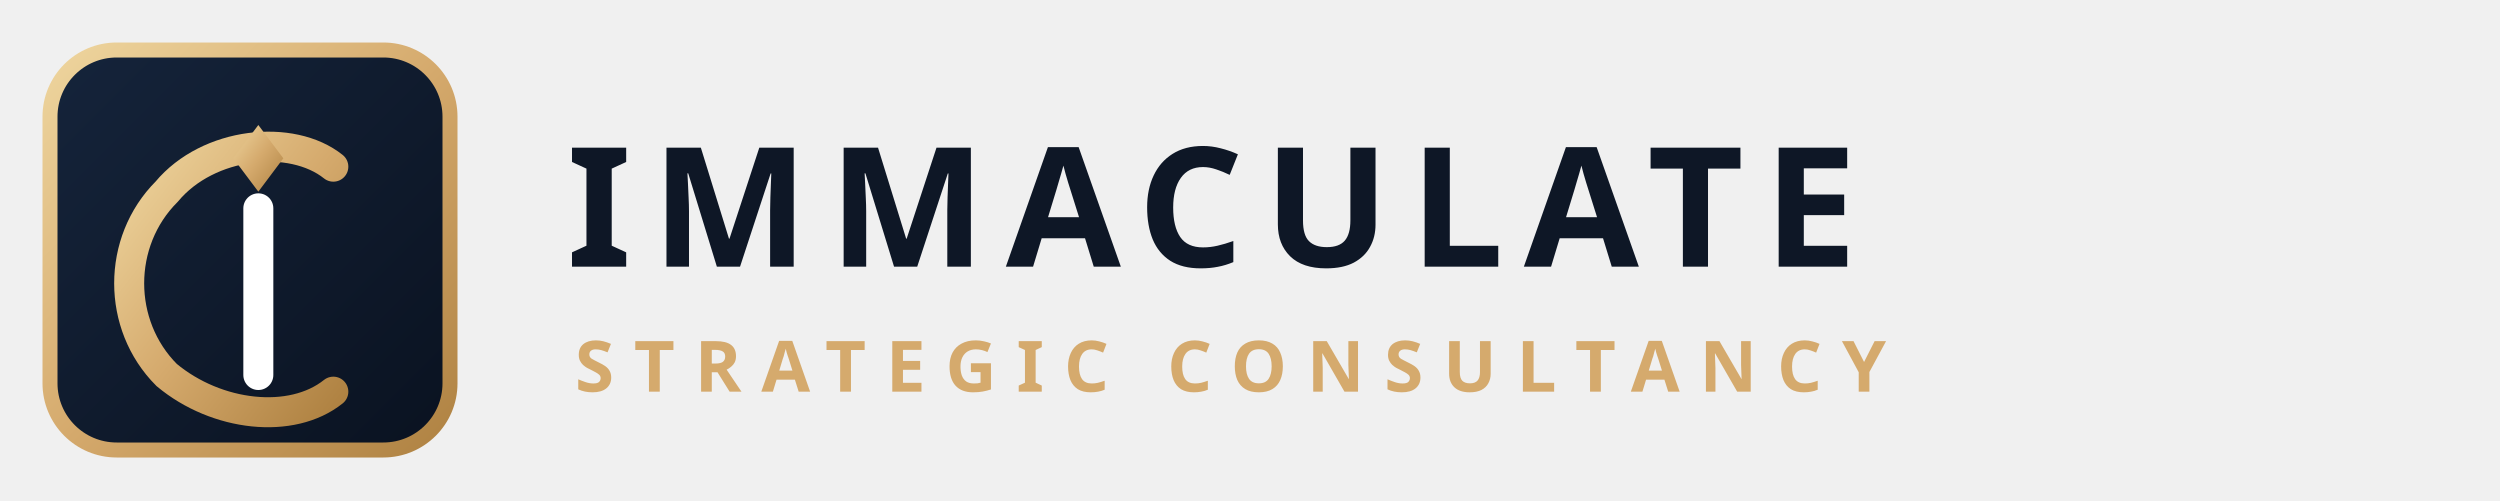
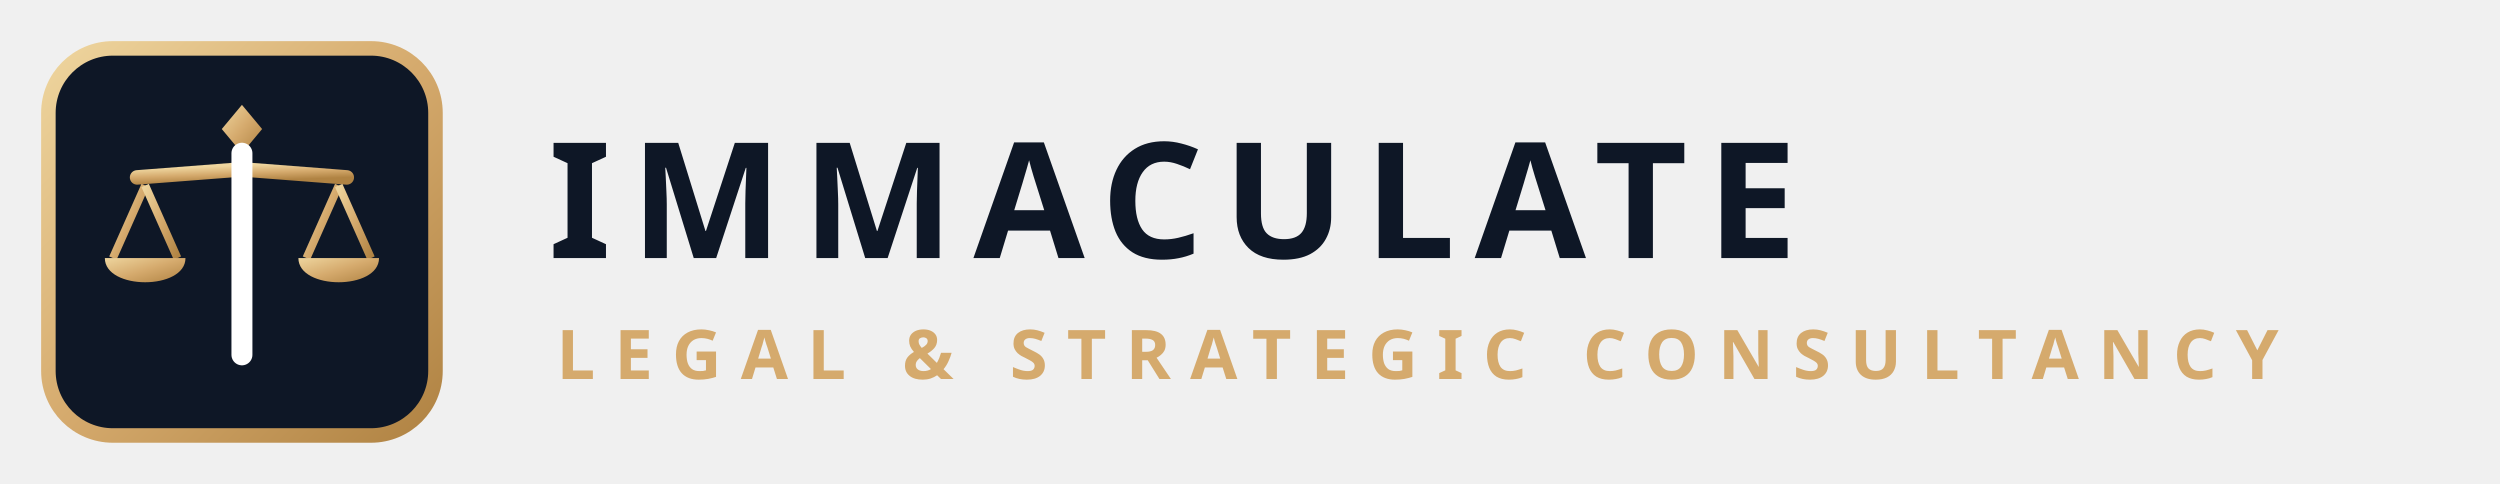
- <svg xmlns="http://www.w3.org/2000/svg" viewBox="0 0 300 60" width="100%" height="100%">
+ <svg xmlns="http://www.w3.org/2000/svg" viewBox="0 0 310 60" width="100%" height="100%">
  <defs>
-     <linearGradient id="goldGradFull" x1="0%" y1="0%" x2="100%" y2="100%">
+     <linearGradient id="goldLawH" x1="0%" y1="0%" x2="100%" y2="100%">
      <stop offset="0%" stop-color="#eed59e" />
      <stop offset="50%" stop-color="#d5aa6d" />
-       <stop offset="100%" stop-color="#af8242" />
-     </linearGradient>
-     <linearGradient id="navyGradFull" x1="0%" y1="0%" x2="100%" y2="100%">
-       <stop offset="0%" stop-color="#15243b" />
-       <stop offset="100%" stop-color="#0a1220" />
+       <stop offset="100%" stop-color="#b08343" />
    </linearGradient>
  </defs>
  <g transform="translate(6, 6)">
-     <rect x="0" y="0" width="48" height="48" rx="8" fill="url(#navyGradFull)" stroke="url(#goldGradFull)" stroke-width="1.8" />
-     <path d="M 34 14 C 29 10 19 11 14 17 C 8 23 8 33 14 39 C 20 44 29 45 34 41" fill="none" stroke="url(#goldGradFull)" stroke-width="3.6" stroke-linecap="round" />
-     <line x1="25" y1="19" x2="25" y2="39" stroke="#ffffff" stroke-width="3.6" stroke-linecap="round" />
-     <polygon points="25,9 28,13 25,17 22,13" fill="url(#goldGradFull)" />
+     <rect x="0" y="0" width="48" height="48" rx="8" fill="#0e1726" stroke="url(#goldLawH)" stroke-width="1.8" />
+     <polygon points="24,7 26.5,10 24,13 21.5,10" fill="url(#goldLawH)" />
+     <path d="M 11 16 L 24 15 L 37 16" fill="none" stroke="url(#goldLawH)" stroke-width="1.8" stroke-linecap="round" />
+     <line x1="24" y1="13" x2="24" y2="38" stroke="#ffffff" stroke-width="2.6" stroke-linecap="round" />
+     <line x1="18" y1="38" x2="30" y2="38" stroke="url(#goldLawH)" stroke-width="2" stroke-linecap="round" />
+     <line x1="15" y1="41" x2="33" y2="41" stroke="url(#goldLawH)" stroke-width="1.6" stroke-linecap="round" />
+     <line x1="12" y1="17" x2="8" y2="26" stroke="url(#goldLawH)" stroke-width="1" />
+     <line x1="12" y1="17" x2="16" y2="26" stroke="url(#goldLawH)" stroke-width="1" />
+     <path d="M 7 26 C 7 30 17 30 17 26 Z" fill="url(#goldLawH)" />
+     <line x1="36" y1="17" x2="32" y2="26" stroke="url(#goldLawH)" stroke-width="1" />
+     <line x1="36" y1="17" x2="40" y2="26" stroke="url(#goldLawH)" stroke-width="1" />
+     <path d="M 31 26 C 31 30 41 30 41 26 Z" fill="url(#goldLawH)" />
  </g>
  <text x="68" y="32" font-family="'Poppins', sans-serif" font-size="20" font-weight="800" letter-spacing="0.12em" fill="#0e1726">
    IMMACULATE
  </text>
  <text x="69" y="47" font-family="'Poppins', sans-serif" font-size="8.5" font-weight="700" letter-spacing="0.28em" fill="#d5aa6d">
-     STRATEGIC CONSULTANCY
+     LEGAL &amp; STRATEGIC CONSULTANCY
  </text>
</svg>
